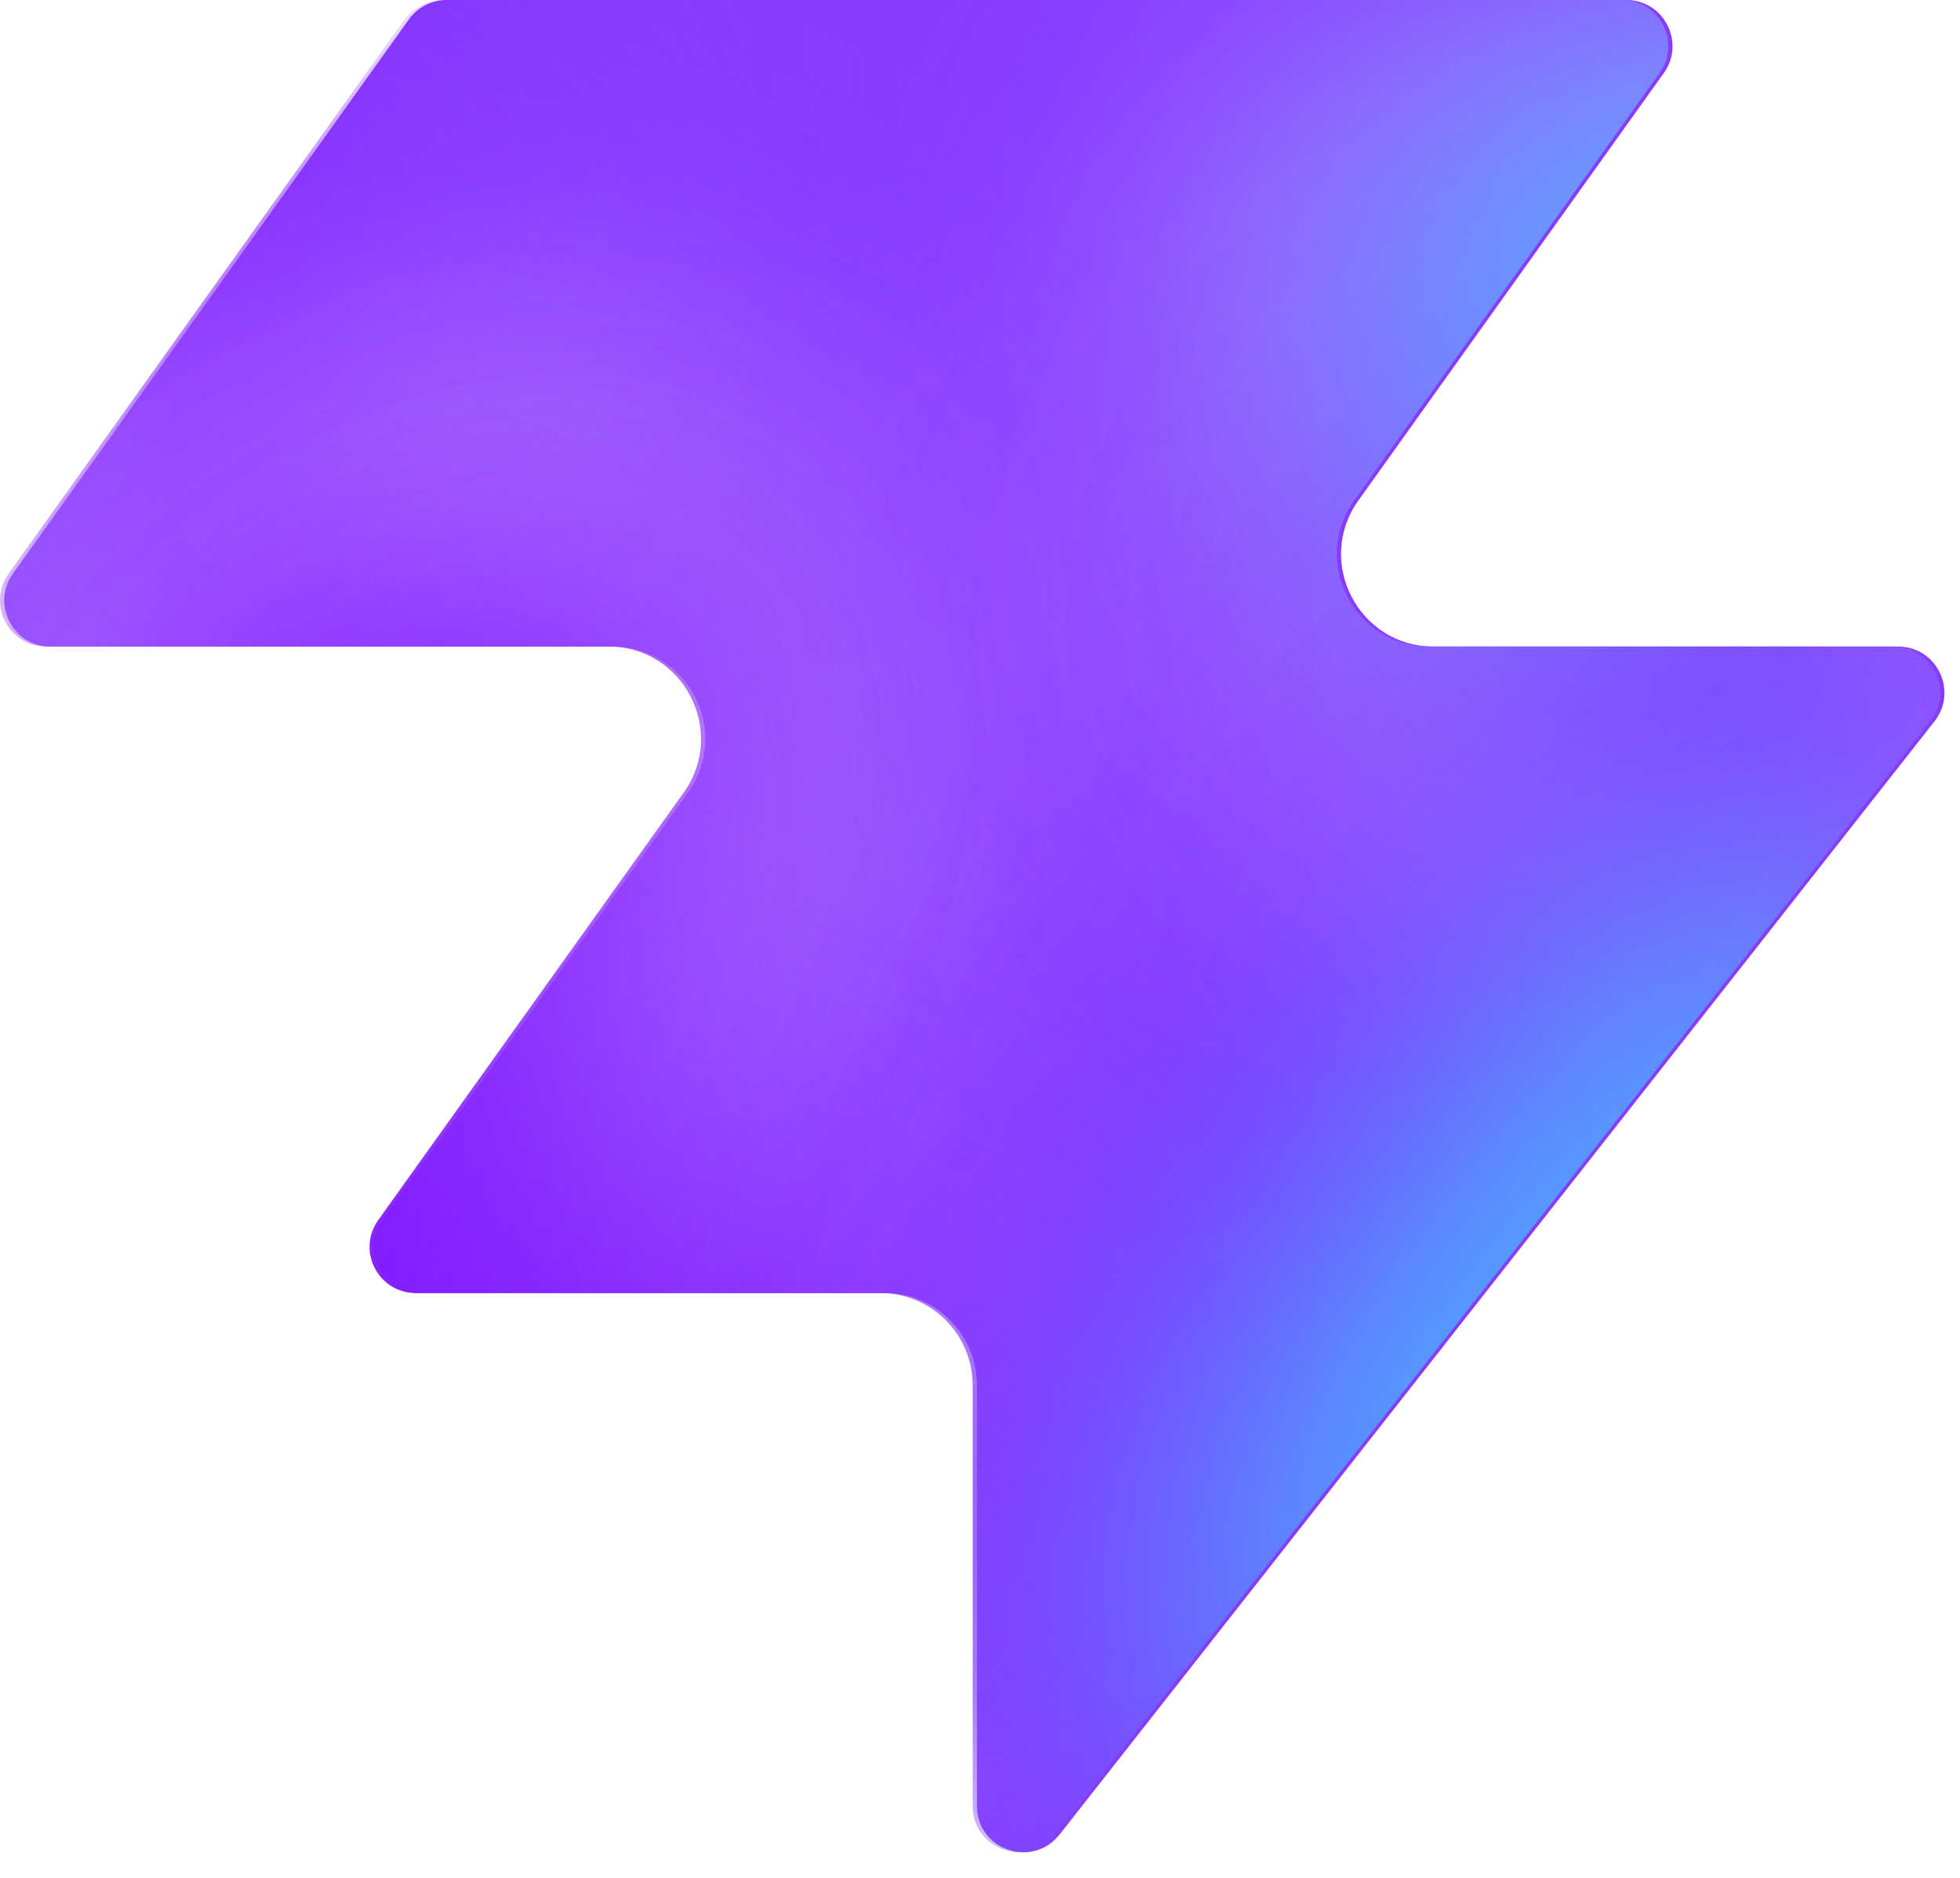
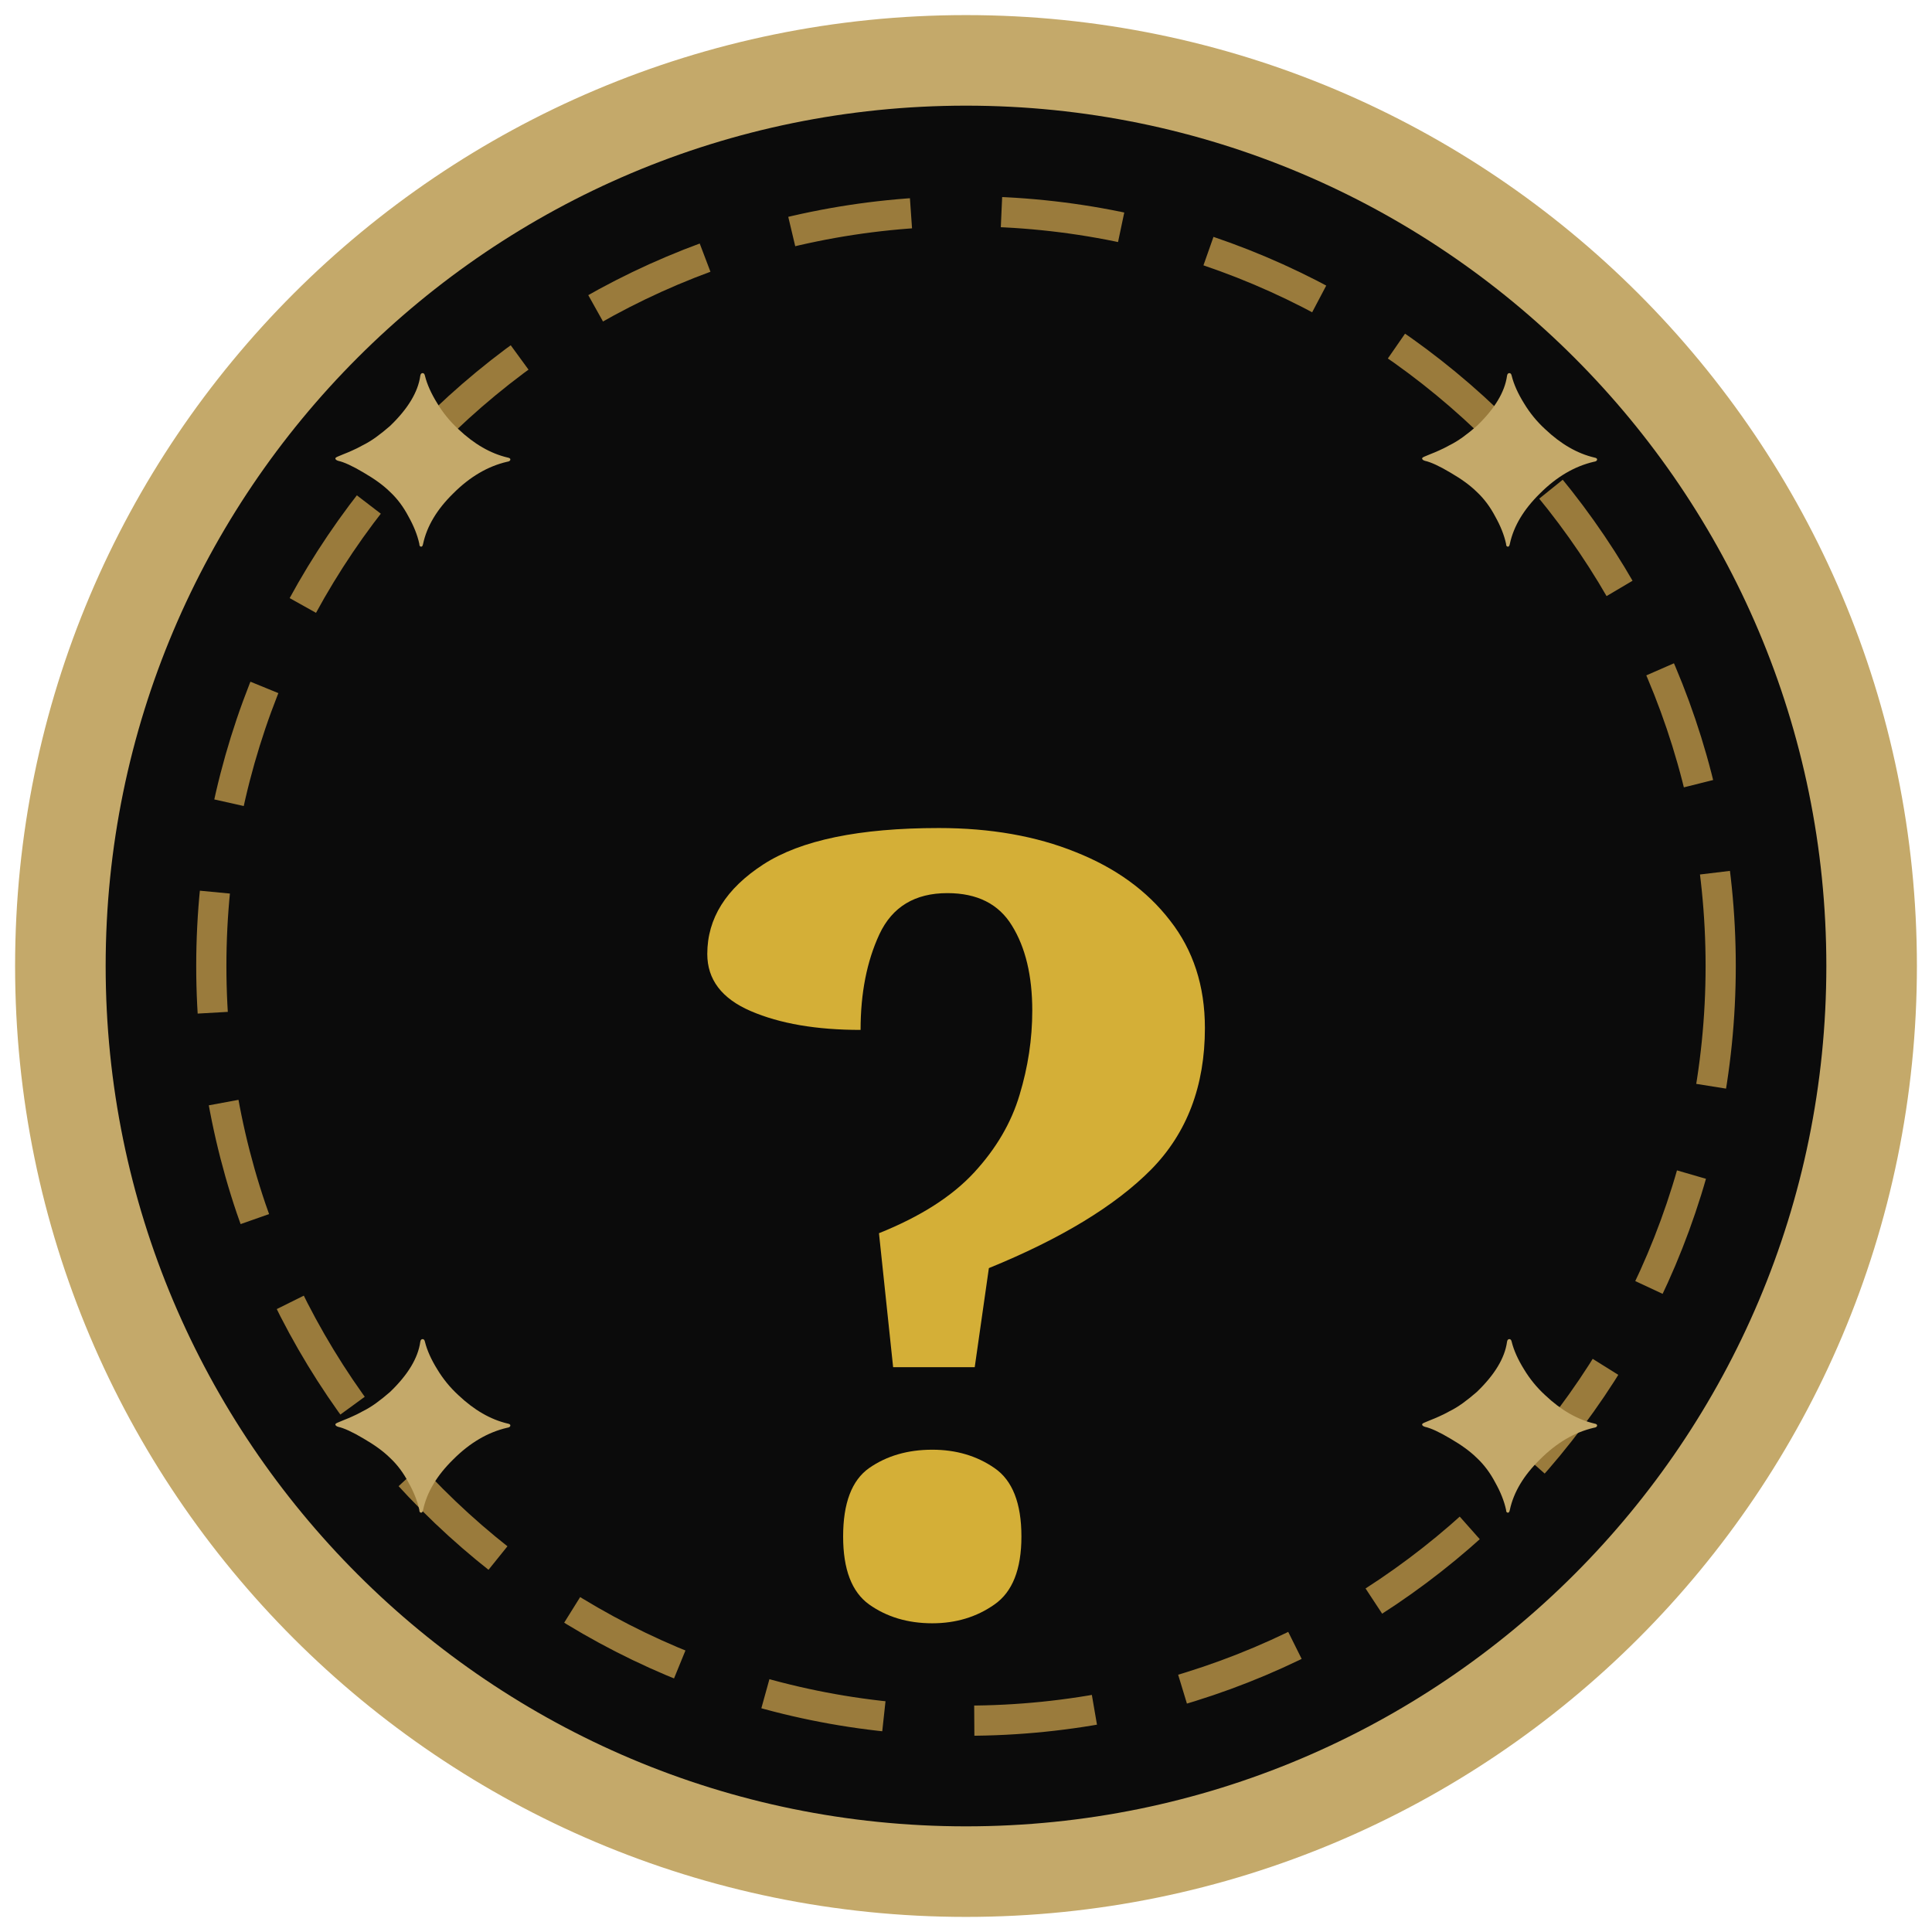
- <svg xmlns="http://www.w3.org/2000/svg" width="48" height="46" fill="none" viewBox="0 0 48 46">
-   <path fill="#863bff" d="M25.946 44.938c-.664.845-2.021.375-2.021-.698V33.937a2.26 2.26 0 0 0-2.262-2.262H10.287c-.92 0-1.456-1.04-.92-1.788l7.48-10.471c1.07-1.497 0-3.578-1.842-3.578H1.237c-.92 0-1.456-1.04-.92-1.788L10.013.474c.214-.297.556-.474.92-.474h28.894c.92 0 1.456 1.04.92 1.788l-7.48 10.471c-1.07 1.498 0 3.579 1.842 3.579h11.377c.943 0 1.473 1.088.89 1.83L25.947 44.94z" style="fill:#863bff;fill:color(display-p3 .525 .23 1);fill-opacity:1" />
-   <mask id="a" width="48" height="46" x="0" y="0" maskUnits="userSpaceOnUse" style="mask-type:alpha">
-     <path fill="#000" d="M25.842 44.938c-.664.844-2.021.375-2.021-.698V33.937a2.26 2.26 0 0 0-2.262-2.262H10.183c-.92 0-1.456-1.04-.92-1.788l7.48-10.471c1.07-1.498 0-3.579-1.842-3.579H1.133c-.92 0-1.456-1.04-.92-1.787L9.91.473c.214-.297.556-.474.92-.474h28.894c.92 0 1.456 1.04.92 1.788l-7.48 10.471c-1.07 1.498 0 3.578 1.842 3.578h11.377c.943 0 1.473 1.088.89 1.832L25.843 44.94z" style="fill:#000;fill-opacity:1" />
-   </mask>
-   <g mask="url(#a)">
-     <g filter="url(#b)">
-       <ellipse cx="5.508" cy="14.704" fill="#ede6ff" rx="5.508" ry="14.704" style="fill:#ede6ff;fill:color(display-p3 .927 .903 1);fill-opacity:1" transform="matrix(.00324 1 1 -.00324 -4.47 31.516)" />
-     </g>
-     <g filter="url(#c)">
-       <ellipse cx="10.399" cy="29.851" fill="#ede6ff" rx="10.399" ry="29.851" style="fill:#ede6ff;fill:color(display-p3 .927 .903 1);fill-opacity:1" transform="matrix(.00324 1 1 -.00324 -39.328 7.883)" />
-     </g>
-     <g filter="url(#d)">
-       <ellipse cx="5.508" cy="30.487" fill="#7e14ff" rx="5.508" ry="30.487" style="fill:#7e14ff;fill:color(display-p3 .492 .077 1);fill-opacity:1" transform="rotate(89.814 -25.913 -14.639)scale(1 -1)" />
-     </g>
-     <g filter="url(#e)">
-       <ellipse cx="5.508" cy="30.599" fill="#7e14ff" rx="5.508" ry="30.599" style="fill:#7e14ff;fill:color(display-p3 .492 .077 1);fill-opacity:1" transform="rotate(89.814 -32.644 -3.334)scale(1 -1)" />
-     </g>
-     <g filter="url(#f)">
-       <ellipse cx="5.508" cy="30.599" fill="#7e14ff" rx="5.508" ry="30.599" style="fill:#7e14ff;fill:color(display-p3 .492 .077 1);fill-opacity:1" transform="matrix(.00324 1 1 -.00324 -34.34 30.47)" />
-     </g>
-     <g filter="url(#g)">
-       <ellipse cx="14.072" cy="22.078" fill="#ede6ff" rx="14.072" ry="22.078" style="fill:#ede6ff;fill:color(display-p3 .927 .903 1);fill-opacity:1" transform="rotate(93.35 24.506 48.493)scale(-1 1)" />
-     </g>
-     <g filter="url(#h)">
-       <ellipse cx="3.47" cy="21.501" fill="#7e14ff" rx="3.47" ry="21.501" style="fill:#7e14ff;fill:color(display-p3 .492 .077 1);fill-opacity:1" transform="rotate(89.009 28.708 47.59)scale(-1 1)" />
-     </g>
-     <g filter="url(#i)">
-       <ellipse cx="3.47" cy="21.501" fill="#7e14ff" rx="3.47" ry="21.501" style="fill:#7e14ff;fill:color(display-p3 .492 .077 1);fill-opacity:1" transform="rotate(89.009 28.708 47.59)scale(-1 1)" />
-     </g>
-     <g filter="url(#j)">
-       <ellipse cx=".387" cy="8.972" fill="#7e14ff" rx="4.407" ry="29.108" style="fill:#7e14ff;fill:color(display-p3 .492 .077 1);fill-opacity:1" transform="rotate(39.51 .387 8.972)" />
-     </g>
-     <g filter="url(#k)">
-       <ellipse cx="47.523" cy="-6.092" fill="#7e14ff" rx="4.407" ry="29.108" style="fill:#7e14ff;fill:color(display-p3 .492 .077 1);fill-opacity:1" transform="rotate(37.892 47.523 -6.092)" />
-     </g>
-     <g filter="url(#l)">
-       <ellipse cx="41.412" cy="6.333" fill="#47bfff" rx="5.971" ry="9.665" style="fill:#47bfff;fill:color(display-p3 .28 .748 1);fill-opacity:1" transform="rotate(37.892 41.412 6.333)" />
-     </g>
-     <g filter="url(#m)">
-       <ellipse cx="-1.879" cy="38.332" fill="#7e14ff" rx="4.407" ry="29.108" style="fill:#7e14ff;fill:color(display-p3 .492 .077 1);fill-opacity:1" transform="rotate(37.892 -1.88 38.332)" />
-     </g>
-     <g filter="url(#n)">
-       <ellipse cx="-1.879" cy="38.332" fill="#7e14ff" rx="4.407" ry="29.108" style="fill:#7e14ff;fill:color(display-p3 .492 .077 1);fill-opacity:1" transform="rotate(37.892 -1.88 38.332)" />
-     </g>
-     <g filter="url(#o)">
-       <ellipse cx="35.651" cy="29.907" fill="#7e14ff" rx="4.407" ry="29.108" style="fill:#7e14ff;fill:color(display-p3 .492 .077 1);fill-opacity:1" transform="rotate(37.892 35.651 29.907)" />
-     </g>
-     <g filter="url(#p)">
-       <ellipse cx="38.418" cy="32.4" fill="#47bfff" rx="5.971" ry="15.297" style="fill:#47bfff;fill:color(display-p3 .28 .748 1);fill-opacity:1" transform="rotate(37.892 38.418 32.4)" />
-     </g>
-   </g>
-   <defs>
-     <filter id="b" width="60.045" height="41.654" x="-19.77" y="16.149" color-interpolation-filters="sRGB" filterUnits="userSpaceOnUse">
-       <feFlood flood-opacity="0" result="BackgroundImageFix" />
-       <feBlend in="SourceGraphic" in2="BackgroundImageFix" result="shape" />
-       <feGaussianBlur result="effect1_foregroundBlur_2002_17158" stdDeviation="7.659" />
-     </filter>
-     <filter id="c" width="90.34" height="51.437" x="-54.613" y="-7.533" color-interpolation-filters="sRGB" filterUnits="userSpaceOnUse">
-       <feFlood flood-opacity="0" result="BackgroundImageFix" />
-       <feBlend in="SourceGraphic" in2="BackgroundImageFix" result="shape" />
-       <feGaussianBlur result="effect1_foregroundBlur_2002_17158" stdDeviation="7.659" />
-     </filter>
-     <filter id="d" width="79.355" height="29.4" x="-49.64" y="2.03" color-interpolation-filters="sRGB" filterUnits="userSpaceOnUse">
-       <feFlood flood-opacity="0" result="BackgroundImageFix" />
-       <feBlend in="SourceGraphic" in2="BackgroundImageFix" result="shape" />
-       <feGaussianBlur result="effect1_foregroundBlur_2002_17158" stdDeviation="4.596" />
-     </filter>
-     <filter id="e" width="79.579" height="29.4" x="-45.045" y="20.029" color-interpolation-filters="sRGB" filterUnits="userSpaceOnUse">
-       <feFlood flood-opacity="0" result="BackgroundImageFix" />
-       <feBlend in="SourceGraphic" in2="BackgroundImageFix" result="shape" />
-       <feGaussianBlur result="effect1_foregroundBlur_2002_17158" stdDeviation="4.596" />
-     </filter>
-     <filter id="f" width="79.579" height="29.4" x="-43.513" y="21.178" color-interpolation-filters="sRGB" filterUnits="userSpaceOnUse">
-       <feFlood flood-opacity="0" result="BackgroundImageFix" />
-       <feBlend in="SourceGraphic" in2="BackgroundImageFix" result="shape" />
-       <feGaussianBlur result="effect1_foregroundBlur_2002_17158" stdDeviation="4.596" />
-     </filter>
-     <filter id="g" width="74.749" height="58.852" x="15.756" y="-17.901" color-interpolation-filters="sRGB" filterUnits="userSpaceOnUse">
-       <feFlood flood-opacity="0" result="BackgroundImageFix" />
-       <feBlend in="SourceGraphic" in2="BackgroundImageFix" result="shape" />
-       <feGaussianBlur result="effect1_foregroundBlur_2002_17158" stdDeviation="7.659" />
-     </filter>
-     <filter id="h" width="61.377" height="25.362" x="23.548" y="2.284" color-interpolation-filters="sRGB" filterUnits="userSpaceOnUse">
-       <feFlood flood-opacity="0" result="BackgroundImageFix" />
-       <feBlend in="SourceGraphic" in2="BackgroundImageFix" result="shape" />
-       <feGaussianBlur result="effect1_foregroundBlur_2002_17158" stdDeviation="4.596" />
-     </filter>
-     <filter id="i" width="61.377" height="25.362" x="23.548" y="2.284" color-interpolation-filters="sRGB" filterUnits="userSpaceOnUse">
-       <feFlood flood-opacity="0" result="BackgroundImageFix" />
-       <feBlend in="SourceGraphic" in2="BackgroundImageFix" result="shape" />
-       <feGaussianBlur result="effect1_foregroundBlur_2002_17158" stdDeviation="4.596" />
-     </filter>
-     <filter id="j" width="56.045" height="63.649" x="-27.636" y="-22.853" color-interpolation-filters="sRGB" filterUnits="userSpaceOnUse">
-       <feFlood flood-opacity="0" result="BackgroundImageFix" />
-       <feBlend in="SourceGraphic" in2="BackgroundImageFix" result="shape" />
-       <feGaussianBlur result="effect1_foregroundBlur_2002_17158" stdDeviation="4.596" />
-     </filter>
-     <filter id="k" width="54.814" height="64.646" x="20.116" y="-38.415" color-interpolation-filters="sRGB" filterUnits="userSpaceOnUse">
-       <feFlood flood-opacity="0" result="BackgroundImageFix" />
-       <feBlend in="SourceGraphic" in2="BackgroundImageFix" result="shape" />
-       <feGaussianBlur result="effect1_foregroundBlur_2002_17158" stdDeviation="4.596" />
-     </filter>
-     <filter id="l" width="33.541" height="35.313" x="24.641" y="-11.323" color-interpolation-filters="sRGB" filterUnits="userSpaceOnUse">
-       <feFlood flood-opacity="0" result="BackgroundImageFix" />
-       <feBlend in="SourceGraphic" in2="BackgroundImageFix" result="shape" />
-       <feGaussianBlur result="effect1_foregroundBlur_2002_17158" stdDeviation="4.596" />
-     </filter>
-     <filter id="m" width="54.814" height="64.646" x="-29.286" y="6.009" color-interpolation-filters="sRGB" filterUnits="userSpaceOnUse">
-       <feFlood flood-opacity="0" result="BackgroundImageFix" />
-       <feBlend in="SourceGraphic" in2="BackgroundImageFix" result="shape" />
-       <feGaussianBlur result="effect1_foregroundBlur_2002_17158" stdDeviation="4.596" />
-     </filter>
-     <filter id="n" width="54.814" height="64.646" x="-29.286" y="6.009" color-interpolation-filters="sRGB" filterUnits="userSpaceOnUse">
-       <feFlood flood-opacity="0" result="BackgroundImageFix" />
-       <feBlend in="SourceGraphic" in2="BackgroundImageFix" result="shape" />
-       <feGaussianBlur result="effect1_foregroundBlur_2002_17158" stdDeviation="4.596" />
-     </filter>
-     <filter id="o" width="54.814" height="64.646" x="8.244" y="-2.416" color-interpolation-filters="sRGB" filterUnits="userSpaceOnUse">
-       <feFlood flood-opacity="0" result="BackgroundImageFix" />
-       <feBlend in="SourceGraphic" in2="BackgroundImageFix" result="shape" />
-       <feGaussianBlur result="effect1_foregroundBlur_2002_17158" stdDeviation="4.596" />
-     </filter>
-     <filter id="p" width="39.409" height="43.623" x="18.713" y="10.588" color-interpolation-filters="sRGB" filterUnits="userSpaceOnUse">
-       <feFlood flood-opacity="0" result="BackgroundImageFix" />
-       <feBlend in="SourceGraphic" in2="BackgroundImageFix" result="shape" />
-       <feGaussianBlur result="effect1_foregroundBlur_2002_17158" stdDeviation="4.596" />
-     </filter>
-   </defs>
+ <svg xmlns="http://www.w3.org/2000/svg" viewBox="0 0 64 64" width="64" height="64">
+   <circle cx="32" cy="32" r="30" fill="#0B0B0B" stroke="#C4A96A" stroke-width="3" />
+   <circle cx="32" cy="32" r="25" fill="none" stroke="#9A7B3C" stroke-width="1" stroke-dasharray="4 3" />
+   <text x="32" y="41" font-family="serif" font-size="36" font-weight="bold" fill="#D4AF37" text-anchor="middle" dominant-baseline="middle">?</text>
+   <text x="14" y="18" font-size="8" fill="#C4A96A" text-anchor="middle">✦</text>
+   <text x="50" y="18" font-size="8" fill="#C4A96A" text-anchor="middle">✦</text>
+   <text x="14" y="50" font-size="8" fill="#C4A96A" text-anchor="middle">✦</text>
+   <text x="50" y="50" font-size="8" fill="#C4A96A" text-anchor="middle">✦</text>
</svg>
